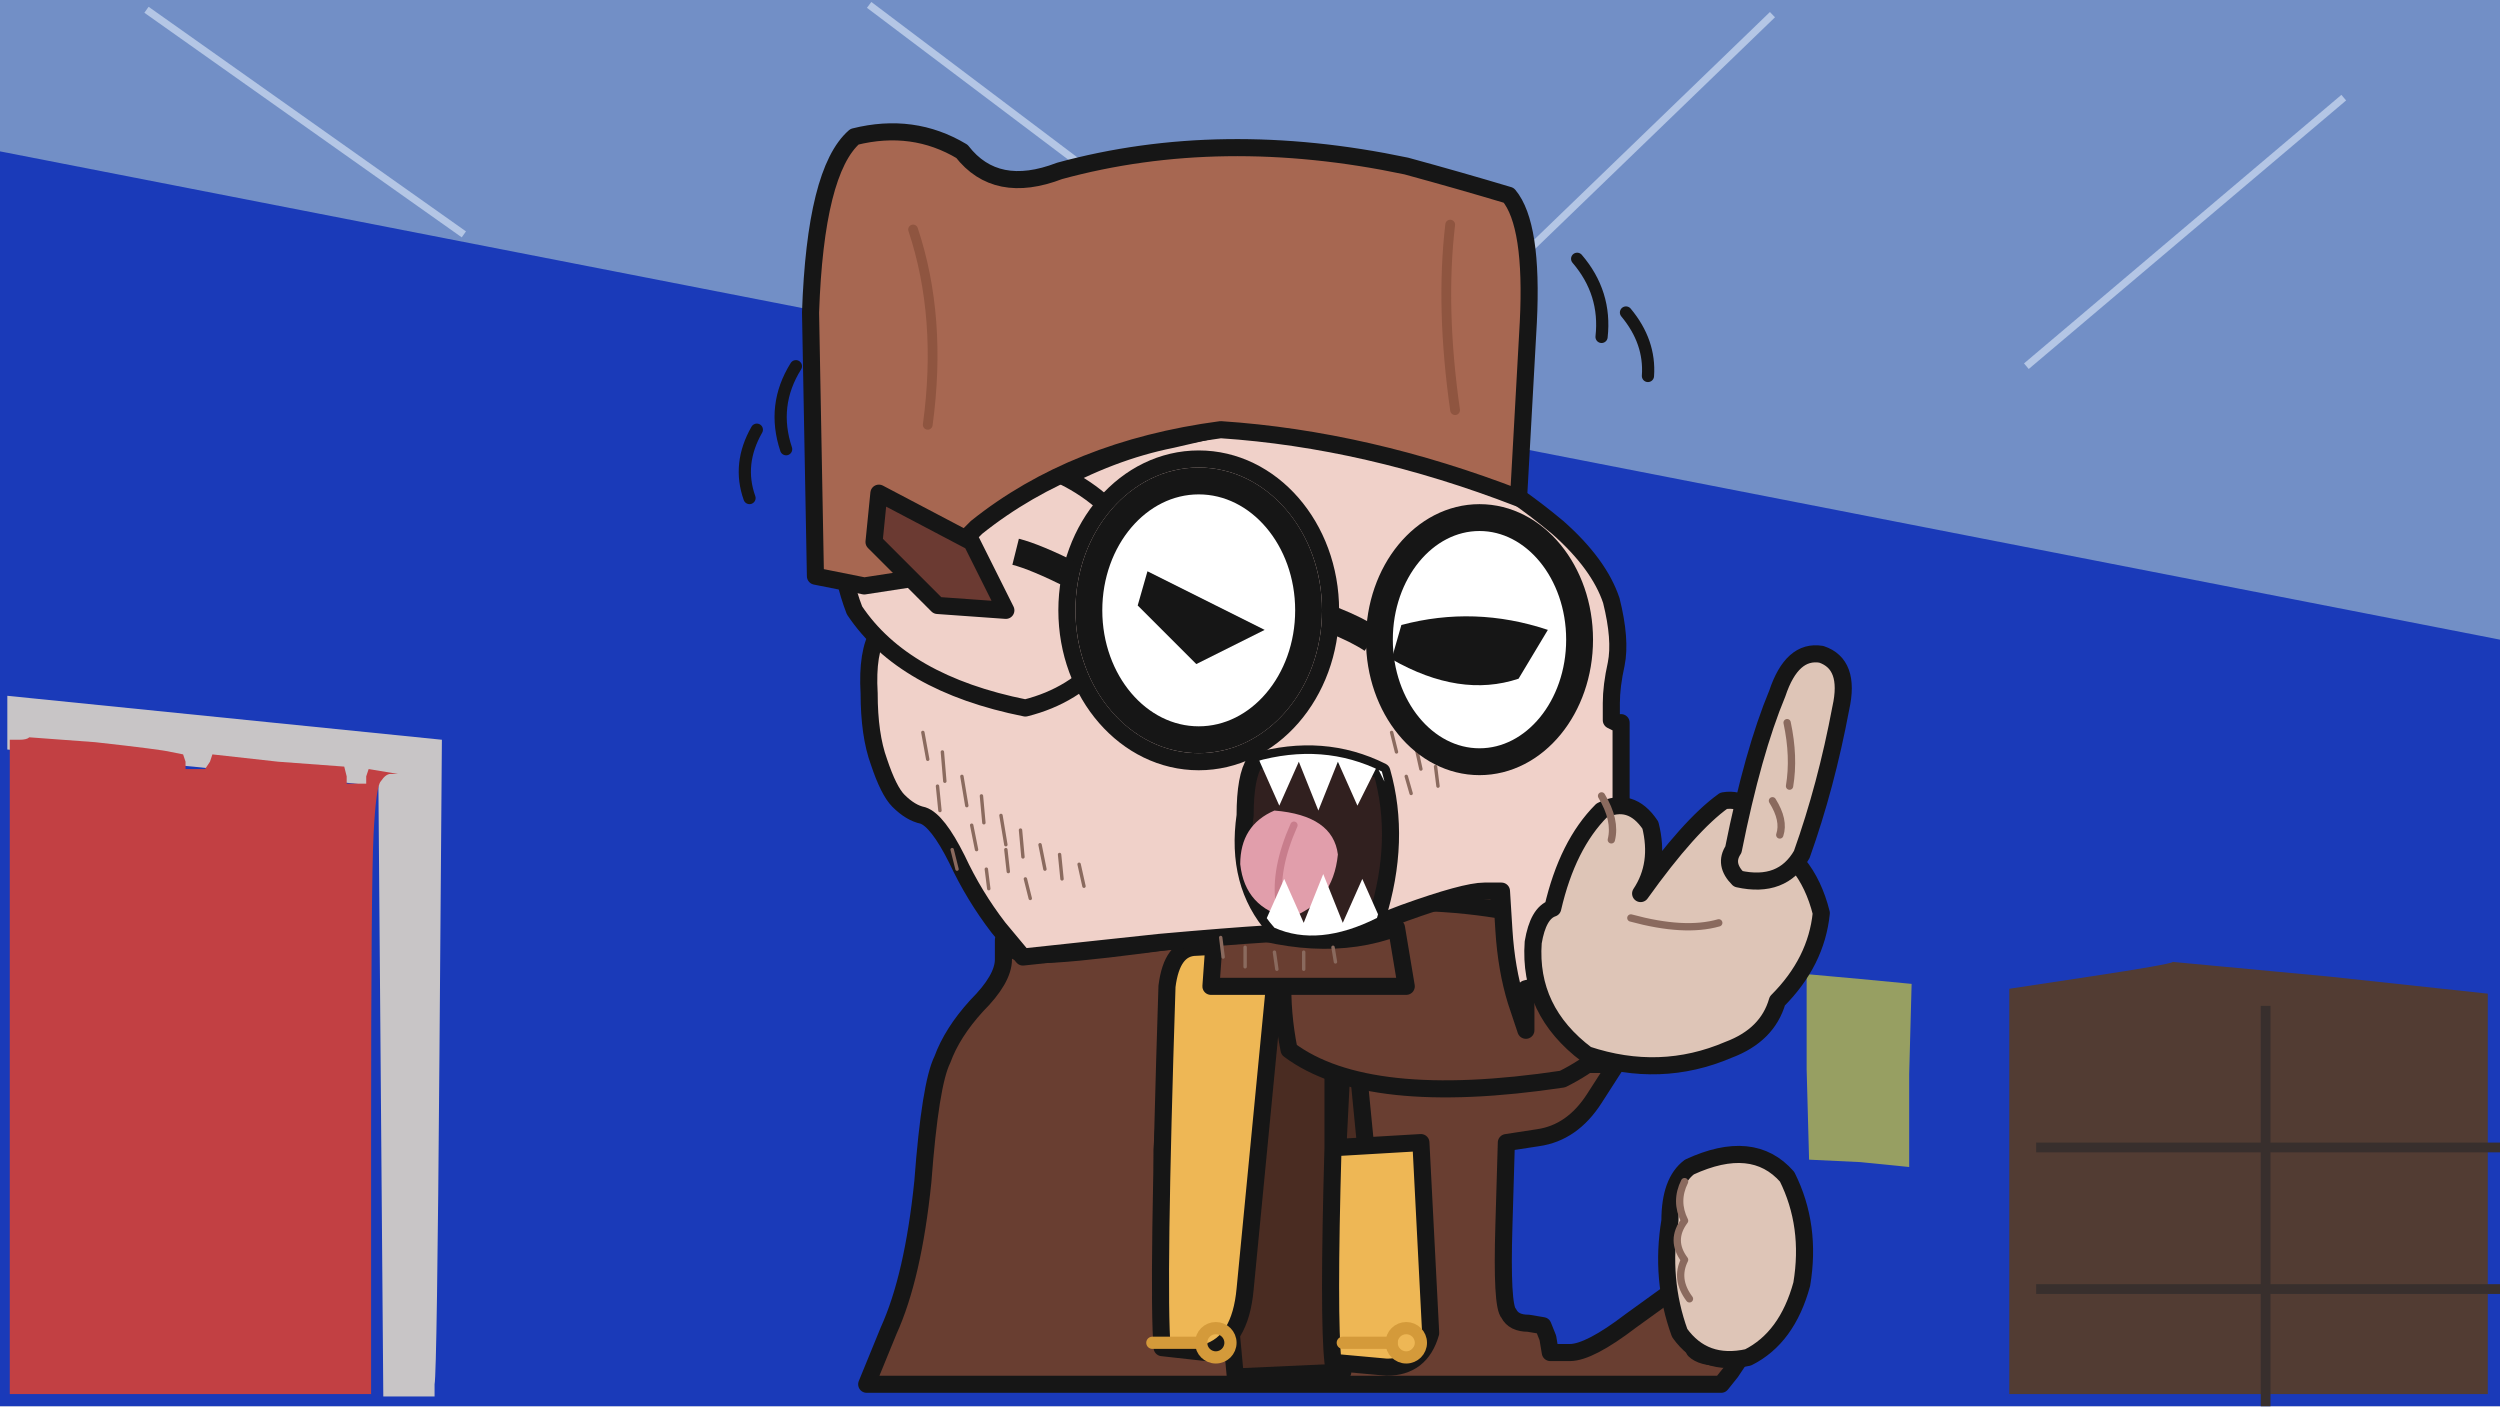
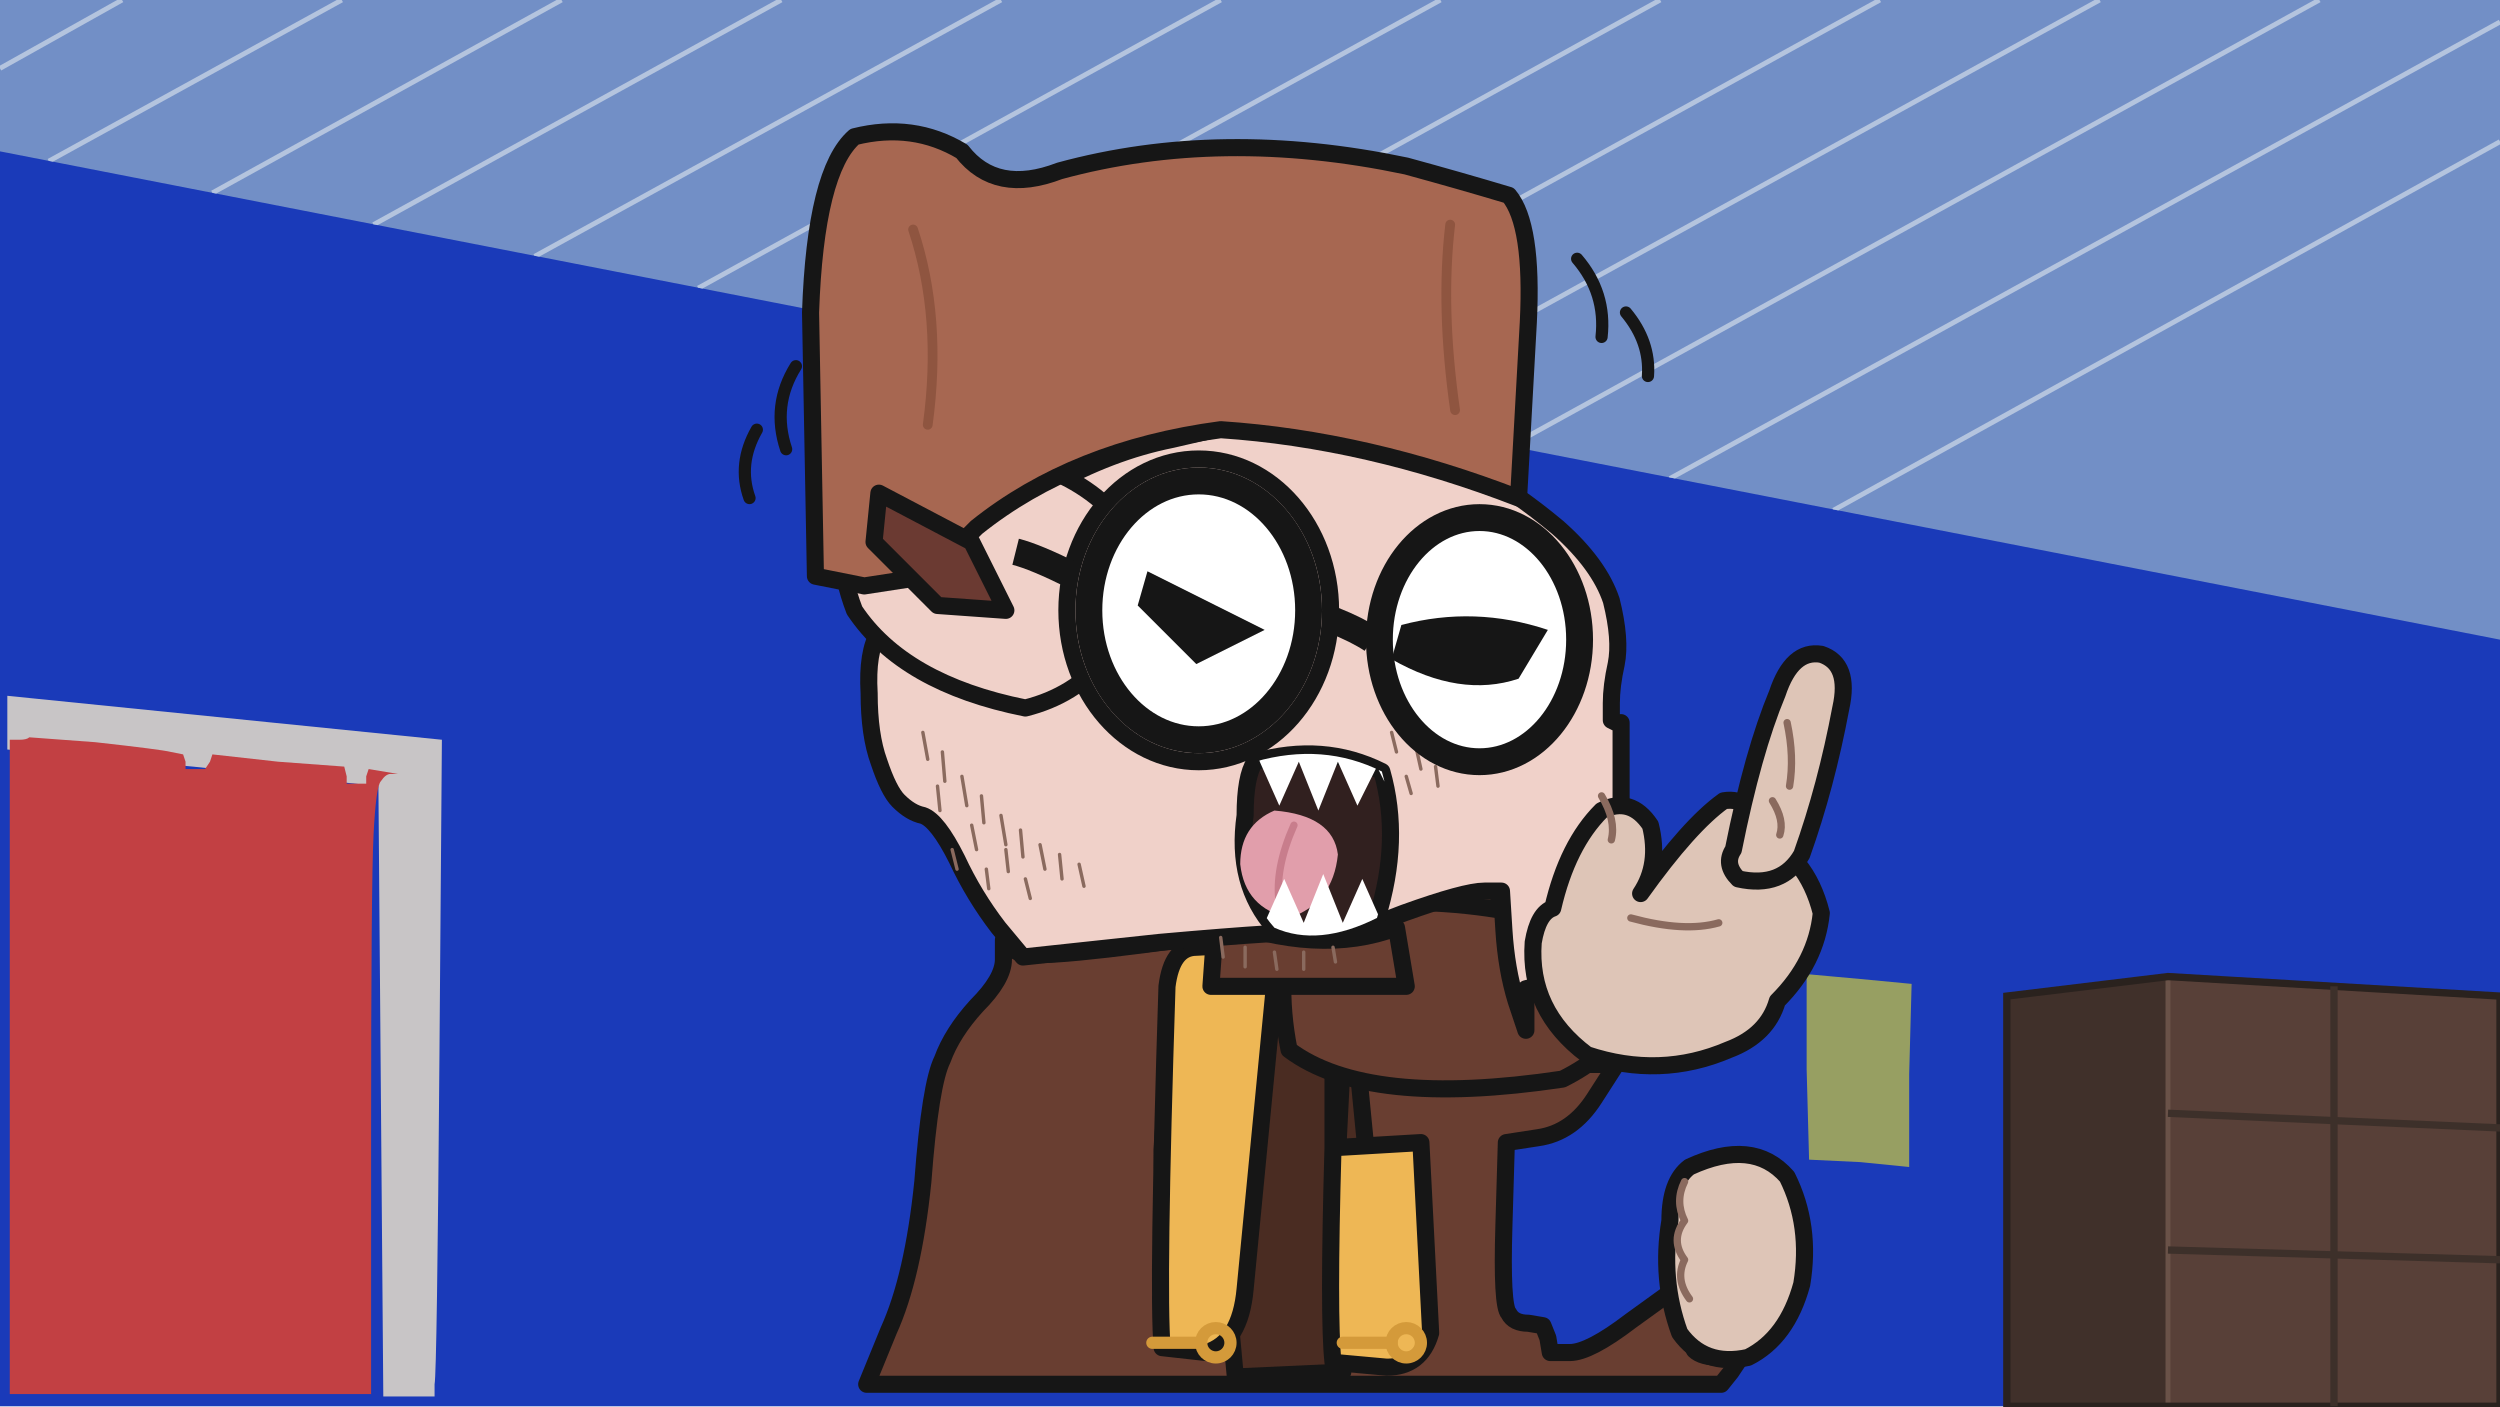
<svg xmlns="http://www.w3.org/2000/svg" viewBox="0 0 1024 576">
  <defs>
+     <clipPath id="cc">
+       <path d="M0 0h1024v262L0 62z" />
+     </clipPath>
    <path id="fp" d="M506 174Q507 173 526 174Q544 174 568 180Q592 187 606 194Q620 201 638 216Q655 231 660 246Q664 262 662 272Q660 281 660 288L660 295L662 296L664 296L664 346L663 396L644 400L625 405L625 414L625 422L621 410Q617 397 616 381L615 365L608 365Q600 365 575 374Q550 384 540 382Q531 381 475 386L419 392L409 380Q399 367 392 352Q384 336 378 334Q373 333 368 328Q364 324 360 312Q356 301 356 284Q355 267 360 259Q366 251 368 250L369 248L376 257L383 266L390 266Q397 266 402 262Q408 257 408 250L408 243L404 242L400 242L403 228Q406 213 430 199Q455 185 480 180Q506 174 506 174Z" />
    <path id="mp" d="M514 312Q542 304 566 316Q574 344 564 376Q540 388 522 380Q506 362 510 334Q510 318 514 312Z" />
    <clipPath id="mc">
      <use href="#mp" />
    </clipPath>
    <clipPath id="ll">
      <ellipse cx="491" cy="250" rx="42" ry="50" />
    </clipPath>
    <clipPath id="rl">
      <ellipse cx="606" cy="262" rx="38" ry="47" />
    </clipPath>
  </defs>
  <path d="M0 0h1024v576H0z" fill="#1a3ab9" />
  <path d="M0 0h1024v262L0 62z" fill="#728fc6" />
-   <g fill="none" stroke="#c9d8ef" stroke-width="3" opacity=".75">
-     <path d="M60 4 190 96" />
-     <path d="M356 2 470 88" />
-     <path d="M726 6 610 118" />
-     <path d="M960 40 830 150" />
+   <g fill="none" stroke="#b4c4de" stroke-width="2" clip-path="url(#cc)">
+     <path d="M0 28 50 0" />
+     <path d="M20 66 140 0" />
+     <path d="M87 79 230 0" />
+     <path d="M153 92 320 0" />
+     <path d="M219 105 410 0" />
+     <path d="M286 118 500 0" />
+     <path d="M352 131 590 0" />
+     <path d="M419 144 680 0" />
+     <path d="M485 157 770 0" />
+     <path d="M551 170 860 0" />
+     <path d="M618 183 950 0" />
+     <path d="M684 196 1024 9" />
+     <path d="M751 209 1024 58" />
  </g>
  <path d="M3 286L3 285L92 294L181 303L180 432Q179 562 178 567L178 572L168 572L157 572L156 447L155 322L79 314L3 307L3 296Q3 286 3 286Z" fill="#c8c5c6" />
  <path d="M12 302Q12 302 39 304Q66 307 70 308L75 309L76 312L76 315L80 315L84 315L86 312L87 309L114 312L141 314L142 318L142 321L146 321L150 321L150 318L151 315L157 316L163 317L160 317Q158 317 156 320Q154 322 153 342Q152 362 152 466L152 571L78 571L4 571L4 437L4 303L8 303Q11 303 12 302Z" fill="#c24043" />
-   <path d="M890 394Q890 394 954 400L1019 407L1019 489L1019 571L921 571L823 571L823 488L823 405L856 400Q889 395 890 394Z" fill="#523c33" />
-   <g fill="none" stroke="#382f2d" stroke-width="4">
-     <path d="M834 470h190" />
-     <path d="M834 528h190" />
-     <path d="M928 412v164" />
+   <path d="M822 408 888 400 888 576 822 576Z" fill="#40302a" />
+   <path d="M888 400 1024 408 1024 576 888 576Z" fill="#584038" />
+   <path d="M888 400 888 576" fill="none" stroke="#6a5248" stroke-width="2" />
+   <path d="M822 408 888 400 1024 408 1024 576 822 576Z" fill="none" stroke="#2a221e" stroke-width="3" />
+   <g fill="none" stroke="#3d302a" stroke-width="3">
+     <path d="M956 404 956 576" />
+     <path d="M888 456 1024 462" />
+     <path d="M888 512 1024 516" />
  </g>
  <path d="M740 400L740 399L762 401L783 403L782 440L782 478L762 476L741 475L740 438Q740 400 740 400Z" fill="#979f62" />
  <g stroke="#161616" stroke-width="7" stroke-linejoin="round">
    <path d="M527 360L527 360L544 360L561 360L562 367L563 374L572 374Q582 374 598 368L614 362L614 380Q615 399 622 417L628 435L645 436L662 436L653 450Q644 464 630 466L617 468L616 502Q615 535 618 538Q620 542 626 542L632 543L634 548L635 554L643 554Q651 554 668 541L686 528L686 518L686 509L689 530Q692 550 694 553Q697 556 705 556L713 556L709 562L705 567L530 567L355 567L364 545Q374 523 378 484Q381 444 386 434Q390 423 400 412Q411 401 411 393L411 385L414 388Q416 391 426 391Q437 391 468 387L498 383L488 414Q477 444 476 471Q476 498 480 510L484 522L498 522L511 521L512 516L512 511L517 510L522 509L522 501L522 493L515 492L508 491L508 480Q508 468 513 446Q518 424 526 408Q534 392 534 384L534 376L522 373L510 370L516 370L521 370L524 366Q527 361 527 360Z" fill="#693e31" />
    <path d="M508 394L552 394 560 476 550 562 506 564 498 478Z" fill="#4a2c22" />
    <path d="M490 388Q516 386 522 404L510 528Q508 550 494 554L476 552Q474 528 478 404Q480 388 490 388Z" fill="#eeb755" />
    <path d="M546 392L574 394 572 432 550 430 548 470L582 468 586 546Q582 560 568 560L546 558Q544 540 546 470Z" fill="#eeb755" />
    <g fill="none" stroke="#d49a3a" stroke-width="5" stroke-linecap="round">
      <path d="M472 550h20" />
      <circle cx="498" cy="550" r="6" />
    </g>
    <g fill="none" stroke="#d49a3a" stroke-width="5" stroke-linecap="round">
      <path d="M550 550h20" />
      <circle cx="576" cy="550" r="6" />
    </g>
    <path d="M530 372Q620 362 668 392Q676 424 640 442Q560 454 528 430Q522 400 530 372Z" fill="#693e31" />
    <path d="M498 376Q540 392 572 380L576 404 496 404Z" fill="#693e31" />
    <use href="#fp" fill="#f0d1c9" />
    <path d="M348 200Q360 188 400 186Q450 190 470 230Q460 280 420 290Q370 280 350 250Q340 224 348 200Z" fill="#f0d1c9" />
    <ellipse cx="491" cy="250" rx="54" ry="62" fill="#f0d1c9" />
    <path d="M334 236L332 128Q334 70 350 56Q374 50 394 62Q408 80 434 70Q500 52 576 68Q598 74 618 80Q628 92 626 132L622 204Q560 180 500 176Q440 184 400 216L380 236 354 240 334 236Z" fill="#a76751" />
    <g fill="none" stroke="#8f5540" stroke-width="4" stroke-linecap="round">
      <path d="M374 94q12 36 6 80" />
      <path d="M594 92q-4 34 2 76" />
    </g>
    <path d="M360 202L398 222 412 250 384 248 358 222Z" fill="#6b3a32" />
    <path d="M378 300l2 11M386 308l1 12M394 318l2 12M402 326l1 11M410 334l2 12M418 340l1 11M426 346l2 10M434 350l1 10M442 354l2 9M384 322l1 10M398 338l2 10M412 348l1 9M390 348l2 8M404 356l1 8M420 360l2 8M500 384l1 8M510 388l0 8M522 390l1 7M534 390l0 7M546 388l1 6M570 300l2 8M580 306l2 9M588 314l1 8M576 318l2 7" fill="none" stroke="#8a6a5e" stroke-width="1.4" stroke-linecap="round" />
    <path d="M514 312Q542 304 566 316Q574 344 564 376Q540 388 522 380Q506 362 510 334Q510 318 514 312Z" fill="#31201f" />
    <path d="M522 332Q546 334 548 350Q546 370 528 376Q510 372 508 354Q508 338 522 332Z" fill="#e19eab" stroke="none" />
    <path d="M530 338Q522 356 524 370" fill="none" stroke="#c87d8c" stroke-width="3" stroke-linecap="round" />
    <g clip-path="url(#mc)">
      <path d="M516 312 524 330 532 312 540 332 548 312 556 330 564 314 570 326 572 308 514 306Z" fill="#fff" stroke="none" />
      <path d="M518 378 526 360 534 378 542 358 550 378 558 360 566 378 570 368 570 384 516 384Z" fill="#fff" stroke="none" />
    </g>
    <ellipse cx="491" cy="250" rx="44" ry="52" fill="#fff" />
    <ellipse cx="606" cy="262" rx="40" ry="49" fill="#fff" />
    <g clip-path="url(#ll)" fill="#161616" stroke="none">
      <path d="M470 234 518 258 490 272 466 248Z" />
    </g>
    <g clip-path="url(#rl)" fill="#161616" stroke="none">
      <path d="M574 256Q604 248 634 258L622 278Q598 286 570 270Z" />
    </g>
    <g fill="none" stroke="#161616" stroke-width="11">
      <ellipse cx="491" cy="250" rx="45" ry="53" />
      <ellipse cx="606" cy="262" rx="41" ry="50" />
      <path d="M546 254q10 4 16 8" />
      <path d="M440 236q-16-8-24-10" />
    </g>
    <path d="M636 372Q642 346 656 332Q668 326 676 338Q680 354 672 366Q692 338 706 328Q718 326 720 342Q740 350 746 374Q744 394 728 410Q724 424 708 430Q680 442 650 432Q626 414 628 386Q630 374 636 372Z" fill="#dec5b7" />
    <path d="M710 348Q718 308 728 284Q734 266 746 268Q758 272 754 290Q748 322 738 350Q730 364 712 360Q706 354 710 348Z" fill="#dec5b7" />
    <g fill="none" stroke="#8a6a5e" stroke-width="3" stroke-linecap="round">
      <path d="M732 296q3 14 1 26" />
      <path d="M726 328q5 8 3 14" />
      <path d="M656 326q6 10 4 18" />
      <path d="M668 376q22 6 36 2" />
    </g>
    <path d="M692 478Q718 466 732 482Q742 502 738 526Q732 548 716 556Q698 560 688 546Q680 524 684 500Q684 484 692 478Z" fill="#dec5b7" />
    <path d="M690 484Q686 492 690 500Q684 508 690 516Q686 524 692 532" fill="none" stroke="#8a6a5e" stroke-width="3" stroke-linecap="round" />
  </g>
  <g fill="none" stroke="#161616" stroke-width="5" stroke-linecap="round">
    <path d="M326 150q-10 16-4 34" />
    <path d="M310 176q-8 14-3 28" />
    <path d="M646 106q12 14 10 32" />
    <path d="M666 128q10 12 9 26" />
  </g>
</svg>
